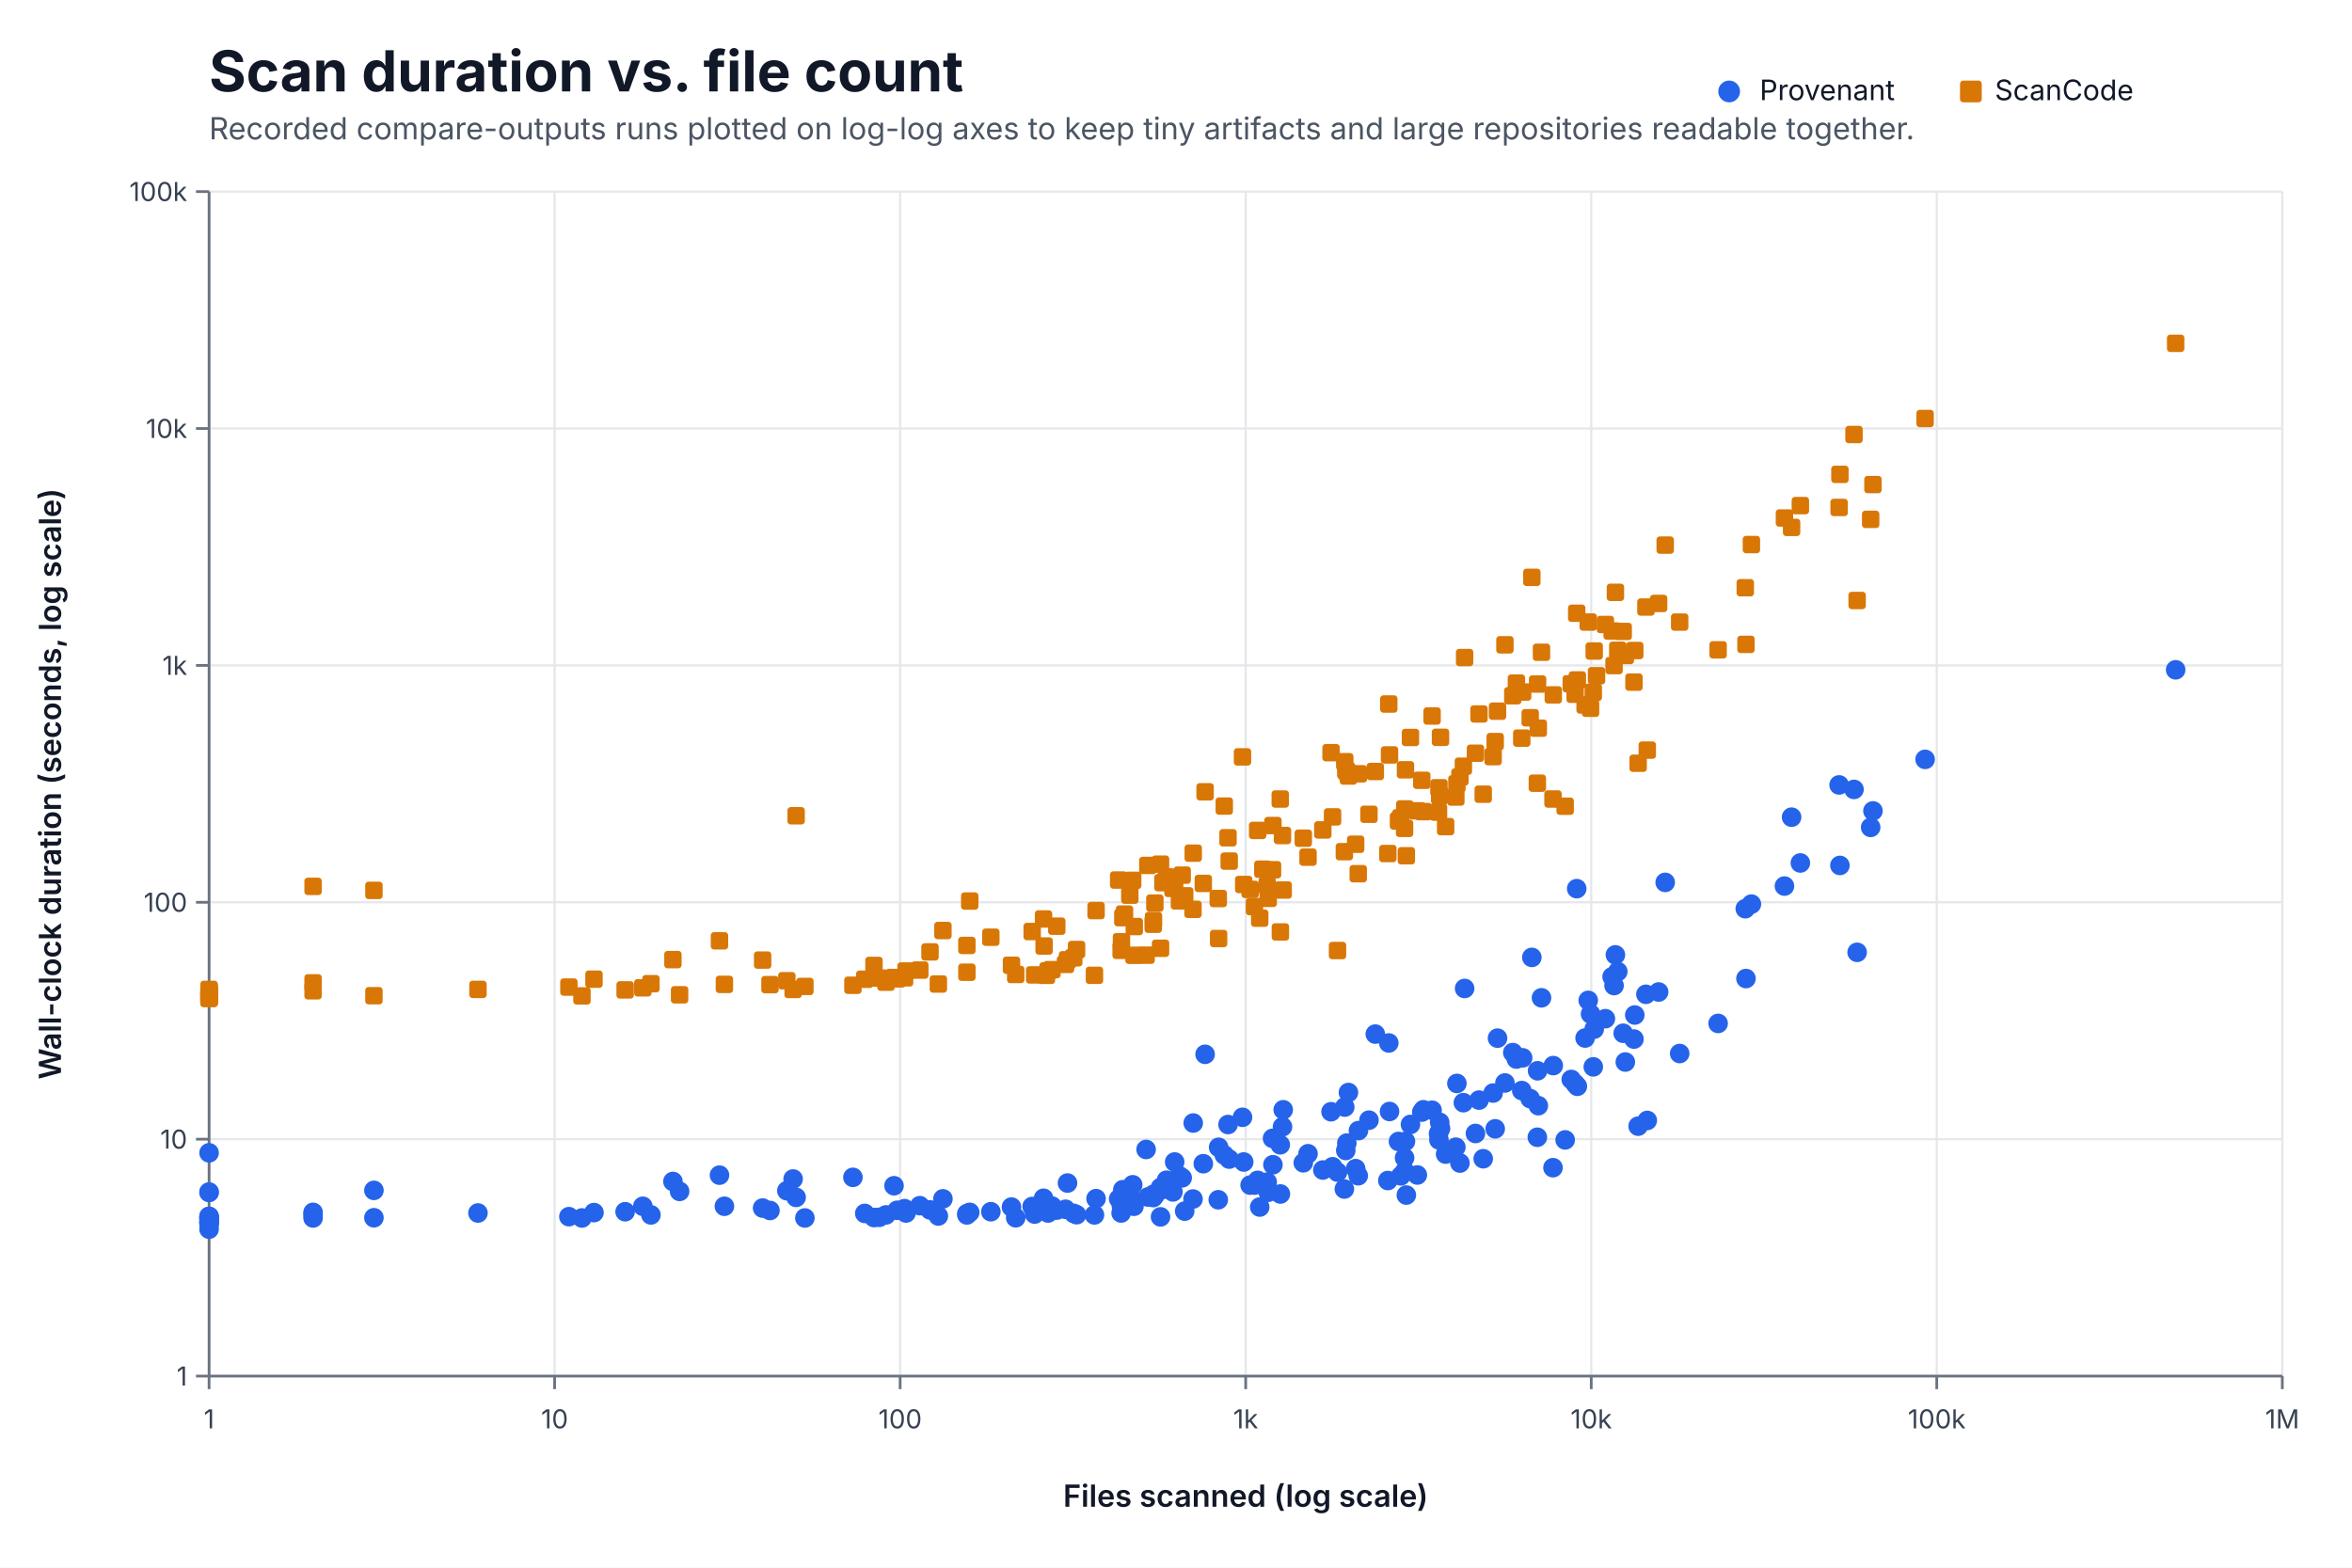
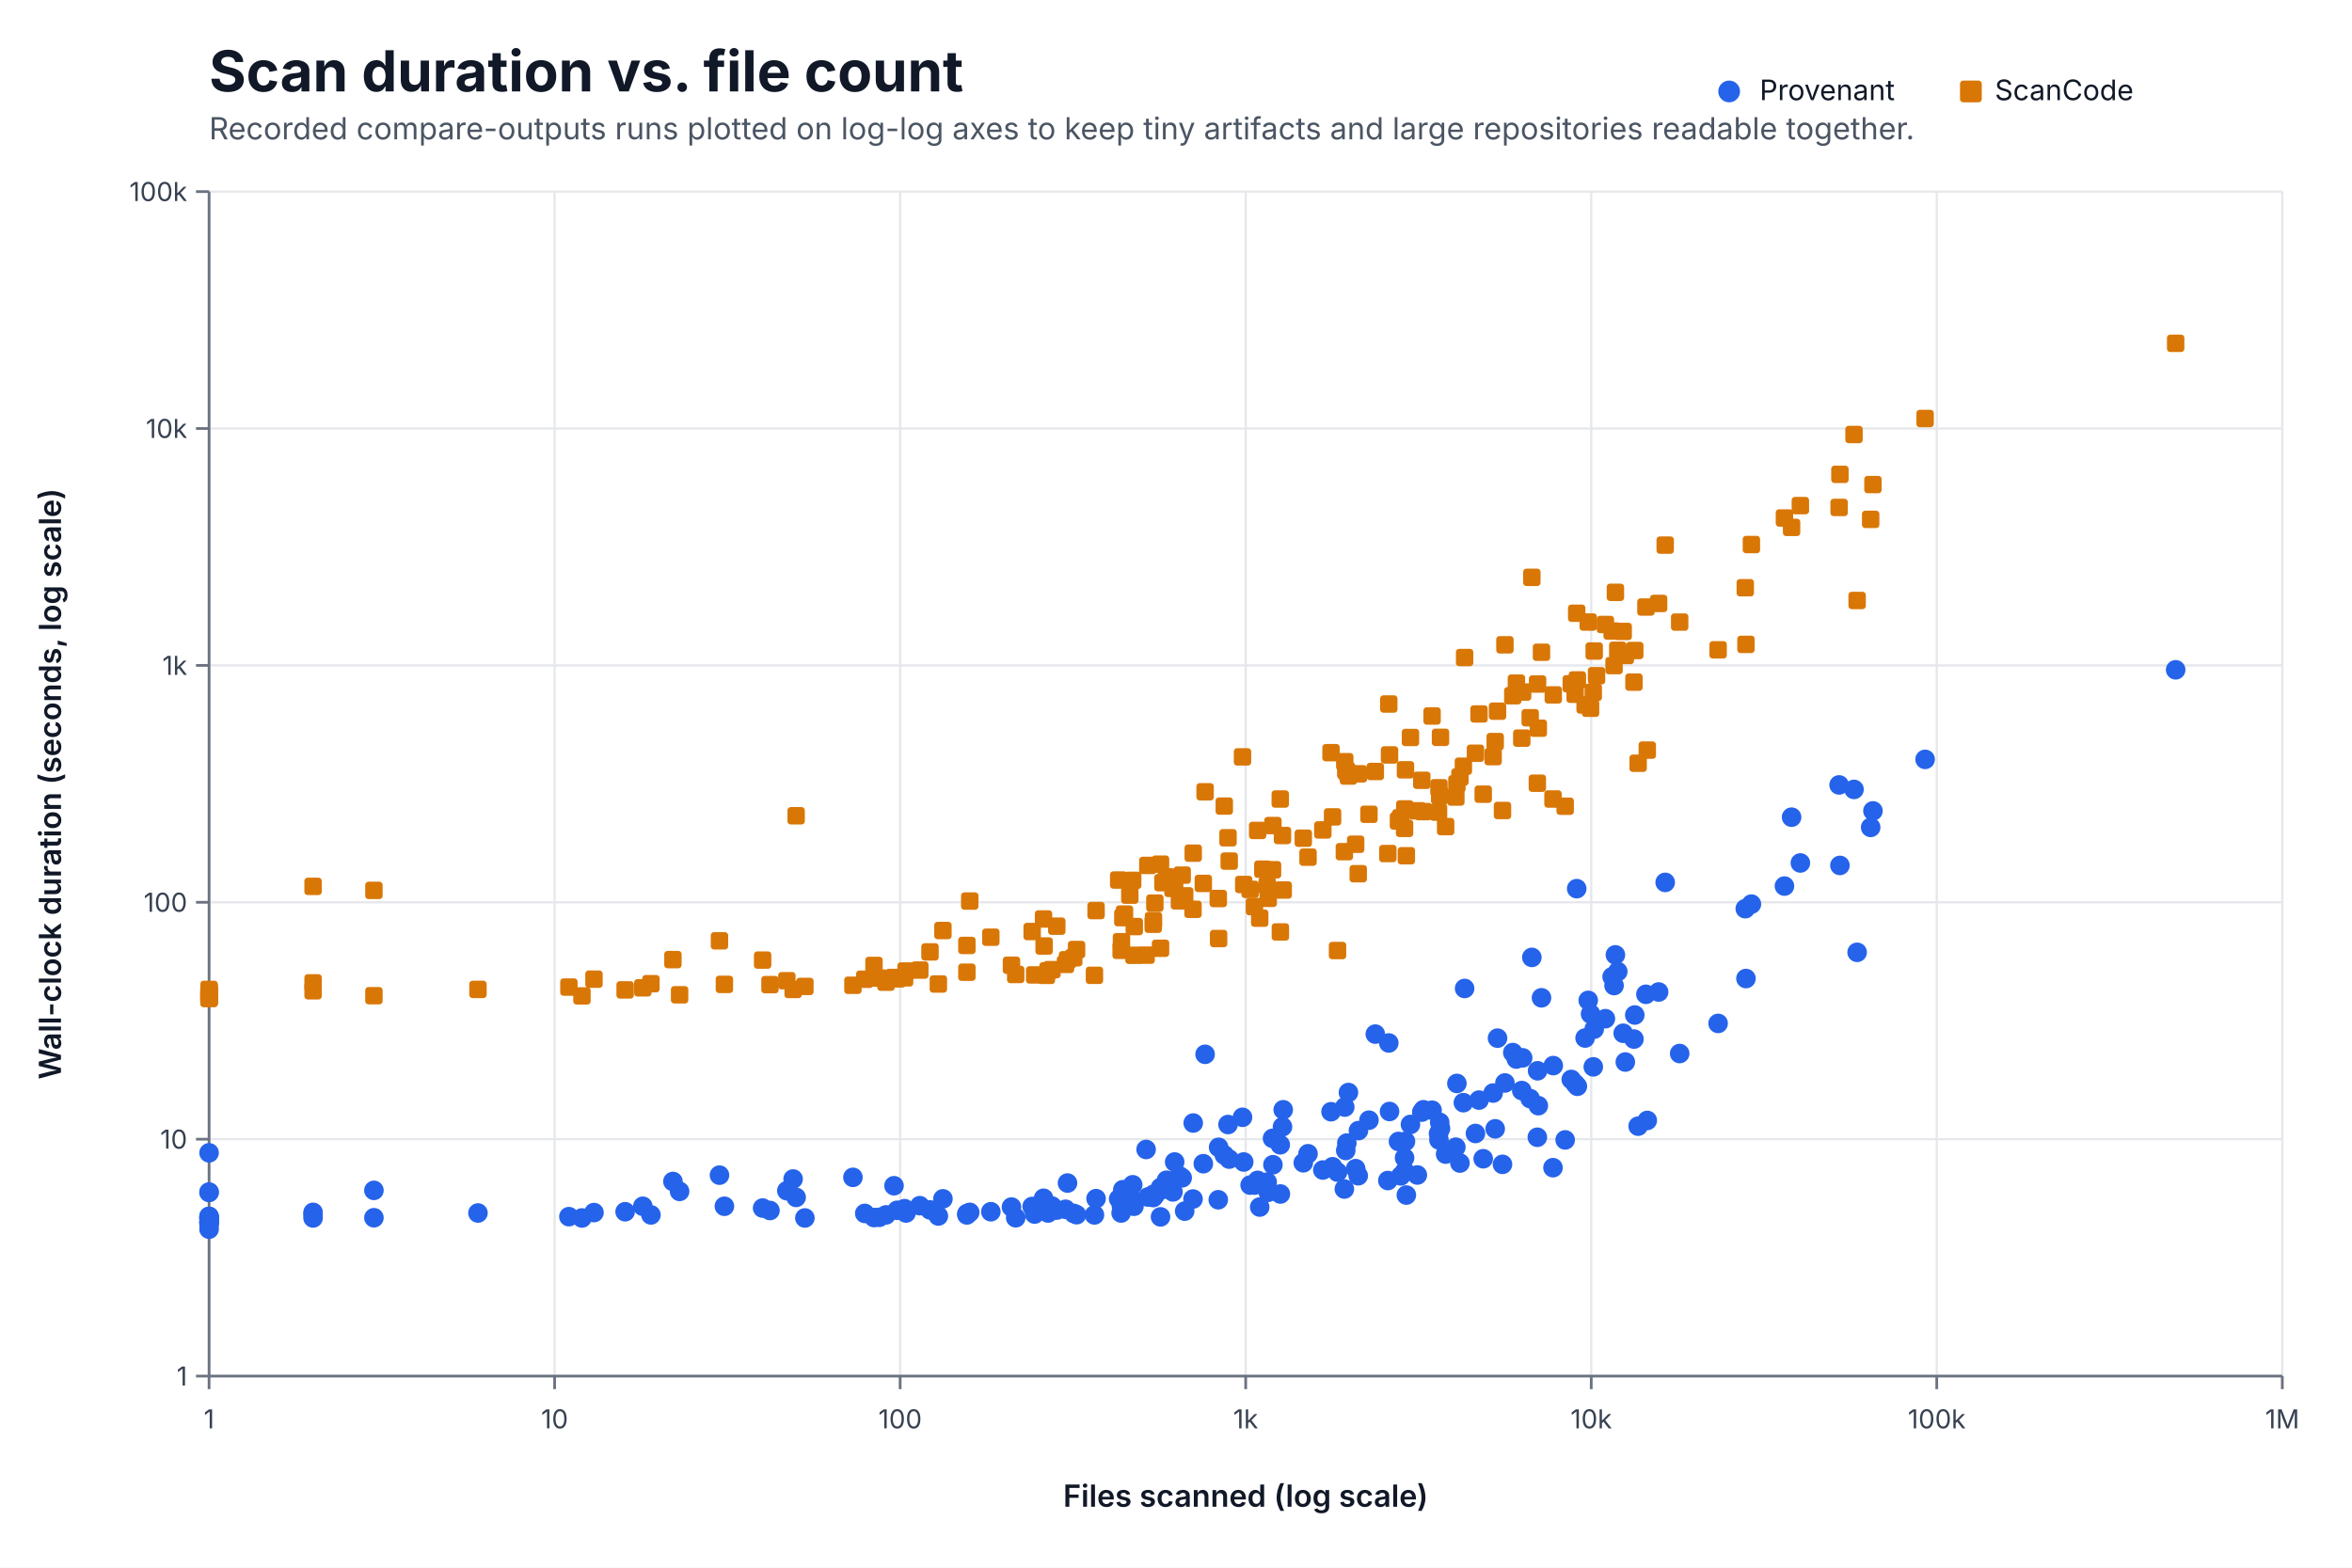
<svg xmlns="http://www.w3.org/2000/svg" width="1080" height="720" viewBox="0 0 1080 720" role="img" aria-labelledby="title desc">
  <style>
    text { font-family: -apple-system, BlinkMacSystemFont, "Segoe UI", sans-serif; fill: #111827; }
    .title { font-size: 26px; font-weight: 700; }
    .subtitle { font-size: 14px; fill: #4b5563; }
    .axis-label { font-size: 14px; font-weight: 600; }
    .tick { font-size: 12px; fill: #374151; }
    .grid { stroke: #e5e7eb; stroke-width: 1; }
    .axis { stroke: #6b7280; stroke-width: 1.25; }
    .legend-label { font-size: 13px; }
  </style>
  <rect x="0" y="0" width="1080" height="720" fill="white" />
  <text class="title" x="96" y="42">Scan duration vs. file count</text>
  <text class="subtitle" x="96" y="64">Recorded compare-outputs runs plotted on log-log axes to keep tiny artifacts and large repositories readable together.</text>
  <line class="grid" x1="96.00" y1="632.00" x2="1048.00" y2="632.00" />
  <line class="grid" x1="96.00" y1="523.20" x2="1048.00" y2="523.20" />
  <line class="grid" x1="96.00" y1="414.40" x2="1048.00" y2="414.40" />
  <line class="grid" x1="96.00" y1="305.60" x2="1048.00" y2="305.60" />
  <line class="grid" x1="96.00" y1="196.80" x2="1048.00" y2="196.80" />
  <line class="grid" x1="96.00" y1="88.00" x2="1048.00" y2="88.00" />
  <line class="grid" x1="96.00" y1="88.00" x2="96.00" y2="632.00" />
  <line class="grid" x1="254.67" y1="88.00" x2="254.67" y2="632.00" />
  <line class="grid" x1="413.33" y1="88.00" x2="413.33" y2="632.00" />
  <line class="grid" x1="572.00" y1="88.00" x2="572.00" y2="632.00" />
  <line class="grid" x1="730.67" y1="88.00" x2="730.67" y2="632.00" />
  <line class="grid" x1="889.33" y1="88.00" x2="889.33" y2="632.00" />
  <line class="grid" x1="1048.00" y1="88.00" x2="1048.00" y2="632.00" />
  <line class="axis" x1="96.00" y1="632.00" x2="1048.00" y2="632.00" />
  <line class="axis" x1="96.00" y1="88.00" x2="96.00" y2="632.00" />
  <line class="axis" x1="96.00" y1="632.00" x2="96.00" y2="638.00" />
  <text class="tick" x="96.00" y="656.00" text-anchor="middle">1</text>
  <line class="axis" x1="254.67" y1="632.00" x2="254.67" y2="638.00" />
  <text class="tick" x="254.67" y="656.00" text-anchor="middle">10</text>
  <line class="axis" x1="413.33" y1="632.00" x2="413.33" y2="638.00" />
  <text class="tick" x="413.33" y="656.00" text-anchor="middle">100</text>
  <line class="axis" x1="572.00" y1="632.00" x2="572.00" y2="638.00" />
  <text class="tick" x="572.00" y="656.00" text-anchor="middle">1k</text>
  <line class="axis" x1="730.67" y1="632.00" x2="730.67" y2="638.00" />
  <text class="tick" x="730.67" y="656.00" text-anchor="middle">10k</text>
  <line class="axis" x1="889.33" y1="632.00" x2="889.33" y2="638.00" />
  <text class="tick" x="889.33" y="656.00" text-anchor="middle">100k</text>
  <line class="axis" x1="1048.00" y1="632.00" x2="1048.00" y2="638.00" />
  <text class="tick" x="1048.00" y="656.00" text-anchor="middle">1M</text>
  <line class="axis" x1="90.00" y1="632.00" x2="96.00" y2="632.00" />
  <text class="tick" x="86.00" y="632.00" text-anchor="end" dominant-baseline="middle">1</text>
  <line class="axis" x1="90.00" y1="523.20" x2="96.00" y2="523.20" />
  <text class="tick" x="86.00" y="523.20" text-anchor="end" dominant-baseline="middle">10</text>
  <line class="axis" x1="90.00" y1="414.40" x2="96.00" y2="414.40" />
  <text class="tick" x="86.00" y="414.40" text-anchor="end" dominant-baseline="middle">100</text>
  <line class="axis" x1="90.00" y1="305.60" x2="96.00" y2="305.60" />
  <text class="tick" x="86.00" y="305.60" text-anchor="end" dominant-baseline="middle">1k</text>
  <line class="axis" x1="90.00" y1="196.80" x2="96.00" y2="196.80" />
  <text class="tick" x="86.00" y="196.80" text-anchor="end" dominant-baseline="middle">10k</text>
  <line class="axis" x1="90.00" y1="88.00" x2="96.00" y2="88.00" />
  <text class="tick" x="86.00" y="88.00" text-anchor="end" dominant-baseline="middle">100k</text>
  <text class="axis-label" x="572.00" y="692.00" text-anchor="middle">Files scanned (log scale)</text>
  <text class="axis-label" x="28" y="360.00" transform="rotate(-90 28 360.00)" text-anchor="middle">Wall-clock duration (seconds, log scale)</text>
  <g aria-label="Legend">
    <circle cx="794" cy="42" r="5" fill="#2563eb" />
    <text class="legend-label" x="808" y="46">Provenant</text>
    <rect x="900" y="37" width="10" height="10" fill="#d97706" rx="1.5" />
    <text class="legend-label" x="916" y="46">ScanCode</text>
  </g>
  <g aria-label="ScanCode points">
    <rect x="92.00" y="452.67" width="8" height="8" fill="#d97706" rx="1.5" />
    <rect x="92.00" y="451.89" width="8" height="8" fill="#d97706" rx="1.5" />
    <rect x="92.00" y="451.00" width="8" height="8" fill="#d97706" rx="1.5" />
    <rect x="92.00" y="453.23" width="8" height="8" fill="#d97706" rx="1.5" />
    <rect x="92.00" y="452.97" width="8" height="8" fill="#d97706" rx="1.5" />
    <rect x="92.00" y="454.13" width="8" height="8" fill="#d97706" rx="1.5" />
    <rect x="92.00" y="450.39" width="8" height="8" fill="#d97706" rx="1.5" />
    <rect x="92.00" y="454.09" width="8" height="8" fill="#d97706" rx="1.5" />
    <rect x="92.00" y="453.59" width="8" height="8" fill="#d97706" rx="1.5" />
    <rect x="92.00" y="453.66" width="8" height="8" fill="#d97706" rx="1.5" />
    <rect x="92.00" y="454.09" width="8" height="8" fill="#d97706" rx="1.5" />
    <rect x="92.00" y="451.26" width="8" height="8" fill="#d97706" rx="1.5" />
    <rect x="92.00" y="453.46" width="8" height="8" fill="#d97706" rx="1.5" />
    <rect x="92.00" y="454.54" width="8" height="8" fill="#d97706" rx="1.5" />
    <rect x="92.00" y="454.54" width="8" height="8" fill="#d97706" rx="1.5" />
    <rect x="139.76" y="451.05" width="8" height="8" fill="#d97706" rx="1.5" />
    <rect x="139.76" y="447.40" width="8" height="8" fill="#d97706" rx="1.5" />
    <rect x="139.76" y="403.09" width="8" height="8" fill="#d97706" rx="1.5" />
    <rect x="167.70" y="404.94" width="8" height="8" fill="#d97706" rx="1.5" />
    <rect x="167.70" y="453.30" width="8" height="8" fill="#d97706" rx="1.5" />
    <rect x="215.47" y="450.40" width="8" height="8" fill="#d97706" rx="1.5" />
    <rect x="257.23" y="449.34" width="8" height="8" fill="#d97706" rx="1.5" />
    <rect x="263.23" y="453.39" width="8" height="8" fill="#d97706" rx="1.5" />
    <rect x="268.75" y="445.71" width="8" height="8" fill="#d97706" rx="1.5" />
    <rect x="283.05" y="450.63" width="8" height="8" fill="#d97706" rx="1.5" />
    <rect x="291.17" y="449.68" width="8" height="8" fill="#d97706" rx="1.5" />
    <rect x="294.90" y="447.79" width="8" height="8" fill="#d97706" rx="1.5" />
    <rect x="305.00" y="436.72" width="8" height="8" fill="#d97706" rx="1.5" />
    <rect x="308.06" y="452.89" width="8" height="8" fill="#d97706" rx="1.5" />
    <rect x="326.37" y="428.10" width="8" height="8" fill="#d97706" rx="1.5" />
    <rect x="328.63" y="448.10" width="8" height="8" fill="#d97706" rx="1.5" />
    <rect x="346.19" y="436.94" width="8" height="8" fill="#d97706" rx="1.5" />
    <rect x="349.56" y="448.21" width="8" height="8" fill="#d97706" rx="1.5" />
    <rect x="357.31" y="446.42" width="8" height="8" fill="#d97706" rx="1.5" />
    <rect x="360.18" y="450.45" width="8" height="8" fill="#d97706" rx="1.5" />
    <rect x="361.57" y="370.67" width="8" height="8" fill="#d97706" rx="1.5" />
    <rect x="365.59" y="449.04" width="8" height="8" fill="#d97706" rx="1.5" />
    <rect x="387.65" y="448.50" width="8" height="8" fill="#d97706" rx="1.5" />
    <rect x="393.09" y="445.73" width="8" height="8" fill="#d97706" rx="1.5" />
    <rect x="397.32" y="439.40" width="8" height="8" fill="#d97706" rx="1.5" />
    <rect x="399.74" y="445.22" width="8" height="8" fill="#d97706" rx="1.5" />
    <rect x="402.83" y="447.10" width="8" height="8" fill="#d97706" rx="1.5" />
    <rect x="406.52" y="444.93" width="8" height="8" fill="#d97706" rx="1.5" />
    <rect x="407.94" y="445.56" width="8" height="8" fill="#d97706" rx="1.5" />
    <rect x="411.37" y="445.09" width="8" height="8" fill="#d97706" rx="1.5" />
    <rect x="412.04" y="441.96" width="8" height="8" fill="#d97706" rx="1.5" />
    <rect x="418.36" y="441.53" width="8" height="8" fill="#d97706" rx="1.5" />
    <rect x="423.04" y="433.19" width="8" height="8" fill="#d97706" rx="1.5" />
    <rect x="426.88" y="447.92" width="8" height="8" fill="#d97706" rx="1.5" />
    <rect x="428.98" y="423.36" width="8" height="8" fill="#d97706" rx="1.5" />
    <rect x="439.98" y="442.51" width="8" height="8" fill="#d97706" rx="1.5" />
    <rect x="439.98" y="430.21" width="8" height="8" fill="#d97706" rx="1.5" />
    <rect x="441.29" y="409.83" width="8" height="8" fill="#d97706" rx="1.5" />
    <rect x="450.98" y="426.44" width="8" height="8" fill="#d97706" rx="1.5" />
    <rect x="460.46" y="439.32" width="8" height="8" fill="#d97706" rx="1.5" />
    <rect x="462.40" y="443.56" width="8" height="8" fill="#d97706" rx="1.5" />
    <rect x="469.95" y="423.83" width="8" height="8" fill="#d97706" rx="1.5" />
    <rect x="471.08" y="443.75" width="8" height="8" fill="#d97706" rx="1.5" />
    <rect x="475.18" y="418.07" width="8" height="8" fill="#d97706" rx="1.5" />
    <rect x="475.44" y="430.47" width="8" height="8" fill="#d97706" rx="1.5" />
    <rect x="476.49" y="443.95" width="8" height="8" fill="#d97706" rx="1.5" />
    <rect x="477.26" y="441.87" width="8" height="8" fill="#d97706" rx="1.5" />
    <rect x="479.04" y="441.32" width="8" height="8" fill="#d97706" rx="1.5" />
    <rect x="481.26" y="421.37" width="8" height="8" fill="#d97706" rx="1.5" />
    <rect x="485.27" y="438.93" width="8" height="8" fill="#d97706" rx="1.5" />
    <rect x="486.18" y="436.80" width="8" height="8" fill="#d97706" rx="1.5" />
    <rect x="489.05" y="435.88" width="8" height="8" fill="#d97706" rx="1.5" />
    <rect x="490.34" y="432.10" width="8" height="8" fill="#d97706" rx="1.5" />
    <rect x="498.55" y="443.94" width="8" height="8" fill="#d97706" rx="1.5" />
    <rect x="499.30" y="414.21" width="8" height="8" fill="#d97706" rx="1.5" />
    <rect x="509.68" y="400.18" width="8" height="8" fill="#d97706" rx="1.5" />
    <rect x="510.80" y="432.47" width="8" height="8" fill="#d97706" rx="1.5" />
    <rect x="510.96" y="428.51" width="8" height="8" fill="#d97706" rx="1.5" />
    <rect x="511.58" y="417.47" width="8" height="8" fill="#d97706" rx="1.5" />
    <rect x="512.36" y="415.82" width="8" height="8" fill="#d97706" rx="1.5" />
    <rect x="514.79" y="407.11" width="8" height="8" fill="#d97706" rx="1.5" />
    <rect x="516.12" y="400.33" width="8" height="8" fill="#d97706" rx="1.5" />
    <rect x="516.70" y="434.73" width="8" height="8" fill="#d97706" rx="1.5" />
    <rect x="516.85" y="421.56" width="8" height="8" fill="#d97706" rx="1.5" />
    <rect x="522.27" y="434.69" width="8" height="8" fill="#d97706" rx="1.5" />
    <rect x="523.07" y="393.48" width="8" height="8" fill="#d97706" rx="1.5" />
    <rect x="525.54" y="420.49" width="8" height="8" fill="#d97706" rx="1.5" />
    <rect x="525.67" y="418.82" width="8" height="8" fill="#d97706" rx="1.5" />
    <rect x="526.30" y="410.78" width="8" height="8" fill="#d97706" rx="1.5" />
    <rect x="528.90" y="392.88" width="8" height="8" fill="#d97706" rx="1.5" />
    <rect x="528.90" y="431.51" width="8" height="8" fill="#d97706" rx="1.5" />
    <rect x="529.99" y="401.38" width="8" height="8" fill="#d97706" rx="1.5" />
    <rect x="531.64" y="398.72" width="8" height="8" fill="#d97706" rx="1.5" />
    <rect x="534.61" y="404.01" width="8" height="8" fill="#d97706" rx="1.5" />
    <rect x="535.39" y="401.24" width="8" height="8" fill="#d97706" rx="1.5" />
    <rect x="537.57" y="409.75" width="8" height="8" fill="#d97706" rx="1.5" />
    <rect x="538.84" y="397.93" width="8" height="8" fill="#d97706" rx="1.5" />
    <rect x="539.99" y="407.44" width="8" height="8" fill="#d97706" rx="1.5" />
    <rect x="543.81" y="413.62" width="8" height="8" fill="#d97706" rx="1.5" />
    <rect x="543.91" y="387.84" width="8" height="8" fill="#d97706" rx="1.5" />
    <rect x="548.54" y="401.74" width="8" height="8" fill="#d97706" rx="1.5" />
    <rect x="549.36" y="359.65" width="8" height="8" fill="#d97706" rx="1.5" />
    <rect x="555.41" y="408.67" width="8" height="8" fill="#d97706" rx="1.5" />
    <rect x="555.57" y="427.04" width="8" height="8" fill="#d97706" rx="1.5" />
    <rect x="558.17" y="366.21" width="8" height="8" fill="#d97706" rx="1.5" />
    <rect x="559.89" y="380.76" width="8" height="8" fill="#d97706" rx="1.5" />
    <rect x="560.43" y="391.49" width="8" height="8" fill="#d97706" rx="1.5" />
    <rect x="566.54" y="343.62" width="8" height="8" fill="#d97706" rx="1.5" />
    <rect x="567.10" y="402.22" width="8" height="8" fill="#d97706" rx="1.5" />
    <rect x="570.04" y="404.47" width="8" height="8" fill="#d97706" rx="1.5" />
    <rect x="572.02" y="412.37" width="8" height="8" fill="#d97706" rx="1.5" />
    <rect x="573.49" y="377.40" width="8" height="8" fill="#d97706" rx="1.5" />
    <rect x="574.44" y="417.69" width="8" height="8" fill="#d97706" rx="1.5" />
    <rect x="575.87" y="395.19" width="8" height="8" fill="#d97706" rx="1.5" />
    <rect x="577.87" y="402.80" width="8" height="8" fill="#d97706" rx="1.5" />
    <rect x="578.35" y="408.58" width="8" height="8" fill="#d97706" rx="1.5" />
    <rect x="580.33" y="395.45" width="8" height="8" fill="#d97706" rx="1.5" />
    <rect x="580.51" y="375.16" width="8" height="8" fill="#d97706" rx="1.5" />
    <rect x="583.87" y="362.98" width="8" height="8" fill="#d97706" rx="1.5" />
    <rect x="583.93" y="424.01" width="8" height="8" fill="#d97706" rx="1.5" />
    <rect x="584.90" y="379.72" width="8" height="8" fill="#d97706" rx="1.5" />
    <rect x="585.23" y="404.76" width="8" height="8" fill="#d97706" rx="1.5" />
    <rect x="594.45" y="380.96" width="8" height="8" fill="#d97706" rx="1.5" />
    <rect x="596.63" y="389.66" width="8" height="8" fill="#d97706" rx="1.5" />
    <rect x="603.42" y="377.17" width="8" height="8" fill="#d97706" rx="1.5" />
    <rect x="607.19" y="341.69" width="8" height="8" fill="#d97706" rx="1.5" />
    <rect x="607.89" y="371.18" width="8" height="8" fill="#d97706" rx="1.5" />
    <rect x="610.17" y="432.56" width="8" height="8" fill="#d97706" rx="1.5" />
    <rect x="613.31" y="387.15" width="8" height="8" fill="#d97706" rx="1.5" />
    <rect x="613.49" y="345.84" width="8" height="8" fill="#d97706" rx="1.5" />
    <rect x="613.95" y="349.71" width="8" height="8" fill="#d97706" rx="1.5" />
    <rect x="614.44" y="350.37" width="8" height="8" fill="#d97706" rx="1.5" />
    <rect x="615.18" y="352.40" width="8" height="8" fill="#d97706" rx="1.5" />
    <rect x="618.50" y="383.74" width="8" height="8" fill="#d97706" rx="1.5" />
    <rect x="619.68" y="397.27" width="8" height="8" fill="#d97706" rx="1.5" />
    <rect x="619.78" y="351.40" width="8" height="8" fill="#d97706" rx="1.5" />
    <rect x="624.61" y="369.98" width="8" height="8" fill="#d97706" rx="1.5" />
    <rect x="627.52" y="350.33" width="8" height="8" fill="#d97706" rx="1.5" />
    <rect x="633.28" y="388.01" width="8" height="8" fill="#d97706" rx="1.5" />
    <rect x="633.71" y="319.34" width="8" height="8" fill="#d97706" rx="1.5" />
    <rect x="634.05" y="342.72" width="8" height="8" fill="#d97706" rx="1.5" />
    <rect x="638.16" y="373.05" width="8" height="8" fill="#d97706" rx="1.5" />
    <rect x="639.24" y="371.62" width="8" height="8" fill="#d97706" rx="1.5" />
    <rect x="640.96" y="376.44" width="8" height="8" fill="#d97706" rx="1.5" />
    <rect x="641.06" y="367.52" width="8" height="8" fill="#d97706" rx="1.5" />
    <rect x="641.37" y="349.55" width="8" height="8" fill="#d97706" rx="1.5" />
    <rect x="641.77" y="389.02" width="8" height="8" fill="#d97706" rx="1.5" />
    <rect x="643.66" y="334.70" width="8" height="8" fill="#d97706" rx="1.5" />
    <rect x="646.82" y="368.39" width="8" height="8" fill="#d97706" rx="1.5" />
    <rect x="648.86" y="354.37" width="8" height="8" fill="#d97706" rx="1.5" />
    <rect x="649.60" y="368.75" width="8" height="8" fill="#d97706" rx="1.5" />
    <rect x="653.59" y="324.84" width="8" height="8" fill="#d97706" rx="1.5" />
    <rect x="656.55" y="369.00" width="8" height="8" fill="#d97706" rx="1.5" />
    <rect x="656.74" y="357.80" width="8" height="8" fill="#d97706" rx="1.5" />
    <rect x="657.08" y="361.45" width="8" height="8" fill="#d97706" rx="1.5" />
    <rect x="657.46" y="334.63" width="8" height="8" fill="#d97706" rx="1.5" />
    <rect x="659.81" y="375.65" width="8" height="8" fill="#d97706" rx="1.5" />
    <rect x="664.50" y="362.06" width="8" height="8" fill="#d97706" rx="1.5" />
    <rect x="664.98" y="356.00" width="8" height="8" fill="#d97706" rx="1.5" />
    <rect x="666.38" y="352.86" width="8" height="8" fill="#d97706" rx="1.5" />
    <rect x="667.96" y="347.89" width="8" height="8" fill="#d97706" rx="1.5" />
    <rect x="668.53" y="297.99" width="8" height="8" fill="#d97706" rx="1.5" />
    <rect x="673.50" y="341.93" width="8" height="8" fill="#d97706" rx="1.5" />
    <rect x="675.14" y="323.90" width="8" height="8" fill="#d97706" rx="1.5" />
    <rect x="677.07" y="360.75" width="8" height="8" fill="#d97706" rx="1.5" />
    <rect x="681.62" y="343.50" width="8" height="8" fill="#d97706" rx="1.5" />
    <rect x="682.57" y="336.59" width="8" height="8" fill="#d97706" rx="1.5" />
    <rect x="683.64" y="322.63" width="8" height="8" fill="#d97706" rx="1.5" />
+     <rect x="685.92" y="368.23" width="8" height="8" fill="#d97706" rx="1.5" />
    <rect x="687.04" y="292.14" width="8" height="8" fill="#d97706" rx="1.5" />
    <rect x="690.65" y="315.53" width="8" height="8" fill="#d97706" rx="1.5" />
    <rect x="692.31" y="309.74" width="8" height="8" fill="#d97706" rx="1.5" />
    <rect x="694.77" y="335.00" width="8" height="8" fill="#d97706" rx="1.5" />
    <rect x="695.18" y="313.83" width="8" height="8" fill="#d97706" rx="1.5" />
    <rect x="698.64" y="325.64" width="8" height="8" fill="#d97706" rx="1.5" />
    <rect x="699.40" y="261.17" width="8" height="8" fill="#d97706" rx="1.5" />
    <rect x="701.92" y="355.71" width="8" height="8" fill="#d97706" rx="1.5" />
    <rect x="702.03" y="310.15" width="8" height="8" fill="#d97706" rx="1.5" />
    <rect x="702.37" y="330.44" width="8" height="8" fill="#d97706" rx="1.5" />
    <rect x="703.83" y="295.56" width="8" height="8" fill="#d97706" rx="1.5" />
    <rect x="709.11" y="362.96" width="8" height="8" fill="#d97706" rx="1.5" />
    <rect x="709.24" y="315.15" width="8" height="8" fill="#d97706" rx="1.5" />
    <rect x="714.70" y="366.27" width="8" height="8" fill="#d97706" rx="1.5" />
    <rect x="717.50" y="310.06" width="8" height="8" fill="#d97706" rx="1.5" />
    <rect x="719.28" y="314.86" width="8" height="8" fill="#d97706" rx="1.5" />
    <rect x="720.00" y="277.65" width="8" height="8" fill="#d97706" rx="1.5" />
    <rect x="720.30" y="308.28" width="8" height="8" fill="#d97706" rx="1.5" />
    <rect x="723.85" y="319.78" width="8" height="8" fill="#d97706" rx="1.5" />
    <rect x="725.29" y="281.69" width="8" height="8" fill="#d97706" rx="1.5" />
    <rect x="726.36" y="321.28" width="8" height="8" fill="#d97706" rx="1.5" />
    <rect x="727.61" y="313.95" width="8" height="8" fill="#d97706" rx="1.5" />
    <rect x="728.03" y="295.01" width="8" height="8" fill="#d97706" rx="1.5" />
    <rect x="729.11" y="306.35" width="8" height="8" fill="#d97706" rx="1.5" />
    <rect x="733.17" y="282.81" width="8" height="8" fill="#d97706" rx="1.5" />
    <rect x="736.27" y="285.81" width="8" height="8" fill="#d97706" rx="1.5" />
    <rect x="737.15" y="301.70" width="8" height="8" fill="#d97706" rx="1.5" />
    <rect x="737.77" y="268.04" width="8" height="8" fill="#d97706" rx="1.5" />
    <rect x="738.86" y="294.65" width="8" height="8" fill="#d97706" rx="1.5" />
    <rect x="741.35" y="286.00" width="8" height="8" fill="#d97706" rx="1.5" />
    <rect x="742.32" y="297.06" width="8" height="8" fill="#d97706" rx="1.5" />
    <rect x="746.29" y="309.28" width="8" height="8" fill="#d97706" rx="1.5" />
    <rect x="746.66" y="294.78" width="8" height="8" fill="#d97706" rx="1.5" />
    <rect x="748.21" y="346.54" width="8" height="8" fill="#d97706" rx="1.5" />
    <rect x="751.78" y="274.80" width="8" height="8" fill="#d97706" rx="1.5" />
    <rect x="752.40" y="340.51" width="8" height="8" fill="#d97706" rx="1.5" />
    <rect x="757.62" y="273.15" width="8" height="8" fill="#d97706" rx="1.5" />
    <rect x="760.63" y="246.36" width="8" height="8" fill="#d97706" rx="1.5" />
    <rect x="767.28" y="281.71" width="8" height="8" fill="#d97706" rx="1.5" />
    <rect x="784.93" y="294.46" width="8" height="8" fill="#d97706" rx="1.5" />
    <rect x="797.40" y="265.93" width="8" height="8" fill="#d97706" rx="1.5" />
    <rect x="797.72" y="291.94" width="8" height="8" fill="#d97706" rx="1.5" />
    <rect x="800.22" y="246.09" width="8" height="8" fill="#d97706" rx="1.5" />
    <rect x="815.39" y="233.90" width="8" height="8" fill="#d97706" rx="1.5" />
    <rect x="818.67" y="238.22" width="8" height="8" fill="#d97706" rx="1.5" />
    <rect x="822.70" y="228.21" width="8" height="8" fill="#d97706" rx="1.5" />
    <rect x="840.49" y="229.06" width="8" height="8" fill="#d97706" rx="1.5" />
    <rect x="840.86" y="213.86" width="8" height="8" fill="#d97706" rx="1.5" />
    <rect x="847.33" y="195.56" width="8" height="8" fill="#d97706" rx="1.5" />
    <rect x="848.76" y="271.78" width="8" height="8" fill="#d97706" rx="1.5" />
    <rect x="854.98" y="234.53" width="8" height="8" fill="#d97706" rx="1.5" />
    <rect x="856.03" y="218.55" width="8" height="8" fill="#d97706" rx="1.5" />
    <rect x="879.98" y="188.22" width="8" height="8" fill="#d97706" rx="1.5" />
    <rect x="995.03" y="153.67" width="8" height="8" fill="#d97706" rx="1.5" />
  </g>
  <g aria-label="Provenant points">
    <circle cx="96.00" cy="558.68" r="4.5" fill="#2563eb" />
    <circle cx="96.00" cy="559.18" r="4.5" fill="#2563eb" />
    <circle cx="96.00" cy="559.89" r="4.5" fill="#2563eb" />
    <circle cx="96.00" cy="561.35" r="4.5" fill="#2563eb" />
    <circle cx="96.00" cy="561.25" r="4.5" fill="#2563eb" />
    <circle cx="96.00" cy="561.46" r="4.5" fill="#2563eb" />
    <circle cx="96.00" cy="529.46" r="4.5" fill="#2563eb" />
    <circle cx="96.00" cy="547.49" r="4.5" fill="#2563eb" />
    <circle cx="96.00" cy="560.10" r="4.5" fill="#2563eb" />
    <circle cx="96.00" cy="547.65" r="4.5" fill="#2563eb" />
    <circle cx="96.00" cy="561.56" r="4.5" fill="#2563eb" />
    <circle cx="96.00" cy="558.68" r="4.5" fill="#2563eb" />
    <circle cx="96.00" cy="559.28" r="4.5" fill="#2563eb" />
    <circle cx="96.00" cy="564.53" r="4.5" fill="#2563eb" />
    <circle cx="96.00" cy="562.64" r="4.5" fill="#2563eb" />
    <circle cx="143.76" cy="559.38" r="4.5" fill="#2563eb" />
    <circle cx="143.76" cy="556.81" r="4.5" fill="#2563eb" />
    <circle cx="143.76" cy="557.78" r="4.5" fill="#2563eb" />
    <circle cx="171.70" cy="559.28" r="4.5" fill="#2563eb" />
    <circle cx="171.70" cy="546.71" r="4.5" fill="#2563eb" />
    <circle cx="219.47" cy="557.10" r="4.5" fill="#2563eb" />
    <circle cx="261.23" cy="558.78" r="4.5" fill="#2563eb" />
    <circle cx="267.23" cy="559.38" r="4.5" fill="#2563eb" />
    <circle cx="272.75" cy="556.91" r="4.5" fill="#2563eb" />
    <circle cx="287.05" cy="556.52" r="4.5" fill="#2563eb" />
    <circle cx="295.17" cy="554.01" r="4.5" fill="#2563eb" />
    <circle cx="298.90" cy="557.98" r="4.5" fill="#2563eb" />
    <circle cx="309.00" cy="542.62" r="4.5" fill="#2563eb" />
    <circle cx="312.06" cy="547.18" r="4.5" fill="#2563eb" />
    <circle cx="330.37" cy="539.72" r="4.5" fill="#2563eb" />
    <circle cx="332.63" cy="554.01" r="4.5" fill="#2563eb" />
    <circle cx="350.19" cy="554.83" r="4.5" fill="#2563eb" />
    <circle cx="353.56" cy="555.95" r="4.5" fill="#2563eb" />
    <circle cx="361.31" cy="546.87" r="4.5" fill="#2563eb" />
    <circle cx="364.18" cy="541.49" r="4.5" fill="#2563eb" />
    <circle cx="365.57" cy="549.93" r="4.5" fill="#2563eb" />
    <circle cx="369.59" cy="559.38" r="4.5" fill="#2563eb" />
    <circle cx="391.65" cy="540.73" r="4.5" fill="#2563eb" />
    <circle cx="397.09" cy="557.29" r="4.5" fill="#2563eb" />
    <circle cx="401.32" cy="559.18" r="4.5" fill="#2563eb" />
    <circle cx="403.74" cy="559.08" r="4.5" fill="#2563eb" />
    <circle cx="406.83" cy="557.98" r="4.5" fill="#2563eb" />
    <circle cx="410.52" cy="544.58" r="4.5" fill="#2563eb" />
    <circle cx="411.94" cy="555.86" r="4.5" fill="#2563eb" />
    <circle cx="415.37" cy="555.11" r="4.5" fill="#2563eb" />
    <circle cx="416.04" cy="557.10" r="4.5" fill="#2563eb" />
    <circle cx="422.36" cy="553.74" r="4.5" fill="#2563eb" />
    <circle cx="427.04" cy="555.67" r="4.5" fill="#2563eb" />
    <circle cx="430.88" cy="558.48" r="4.5" fill="#2563eb" />
    <circle cx="432.98" cy="550.60" r="4.5" fill="#2563eb" />
    <circle cx="443.98" cy="557.98" r="4.5" fill="#2563eb" />
    <circle cx="443.98" cy="557.39" r="4.5" fill="#2563eb" />
    <circle cx="445.29" cy="556.81" r="4.5" fill="#2563eb" />
    <circle cx="454.98" cy="556.52" r="4.5" fill="#2563eb" />
    <circle cx="464.46" cy="554.37" r="4.5" fill="#2563eb" />
    <circle cx="466.40" cy="559.28" r="4.5" fill="#2563eb" />
    <circle cx="473.95" cy="554.10" r="4.5" fill="#2563eb" />
    <circle cx="475.08" cy="557.59" r="4.5" fill="#2563eb" />
    <circle cx="479.18" cy="550.34" r="4.5" fill="#2563eb" />
    <circle cx="479.44" cy="553.74" r="4.5" fill="#2563eb" />
    <circle cx="480.49" cy="556.24" r="4.5" fill="#2563eb" />
    <circle cx="481.26" cy="557.10" r="4.5" fill="#2563eb" />
    <circle cx="483.04" cy="553.92" r="4.5" fill="#2563eb" />
    <circle cx="485.26" cy="555.76" r="4.5" fill="#2563eb" />
    <circle cx="489.27" cy="555.39" r="4.5" fill="#2563eb" />
    <circle cx="490.18" cy="543.34" r="4.5" fill="#2563eb" />
    <circle cx="493.05" cy="557.29" r="4.5" fill="#2563eb" />
    <circle cx="494.34" cy="557.88" r="4.5" fill="#2563eb" />
    <circle cx="502.55" cy="557.98" r="4.5" fill="#2563eb" />
    <circle cx="503.30" cy="550.51" r="4.5" fill="#2563eb" />
    <circle cx="513.68" cy="550.60" r="4.5" fill="#2563eb" />
    <circle cx="514.80" cy="557.10" r="4.5" fill="#2563eb" />
    <circle cx="514.96" cy="554.01" r="4.5" fill="#2563eb" />
    <circle cx="515.58" cy="546.40" r="4.5" fill="#2563eb" />
    <circle cx="516.36" cy="553.92" r="4.5" fill="#2563eb" />
    <circle cx="518.79" cy="551.28" r="4.5" fill="#2563eb" />
    <circle cx="520.12" cy="544.14" r="4.5" fill="#2563eb" />
    <circle cx="520.70" cy="554.01" r="4.5" fill="#2563eb" />
    <circle cx="520.85" cy="551.53" r="4.5" fill="#2563eb" />
    <circle cx="526.27" cy="527.92" r="4.5" fill="#2563eb" />
    <circle cx="527.07" cy="549.76" r="4.5" fill="#2563eb" />
    <circle cx="529.54" cy="550.01" r="4.5" fill="#2563eb" />
    <circle cx="529.67" cy="548.53" r="4.5" fill="#2563eb" />
    <circle cx="530.30" cy="549.02" r="4.5" fill="#2563eb" />
    <circle cx="532.90" cy="545.41" r="4.5" fill="#2563eb" />
    <circle cx="532.90" cy="558.88" r="4.5" fill="#2563eb" />
    <circle cx="533.99" cy="546.25" r="4.5" fill="#2563eb" />
    <circle cx="535.64" cy="542.05" r="4.5" fill="#2563eb" />
    <circle cx="538.61" cy="547.42" r="4.5" fill="#2563eb" />
    <circle cx="539.39" cy="533.68" r="4.5" fill="#2563eb" />
    <circle cx="541.57" cy="540.05" r="4.5" fill="#2563eb" />
    <circle cx="542.84" cy="540.94" r="4.5" fill="#2563eb" />
    <circle cx="543.99" cy="556.24" r="4.5" fill="#2563eb" />
    <circle cx="547.81" cy="550.68" r="4.5" fill="#2563eb" />
    <circle cx="547.91" cy="515.78" r="4.5" fill="#2563eb" />
    <circle cx="552.54" cy="534.46" r="4.5" fill="#2563eb" />
    <circle cx="553.36" cy="484.22" r="4.5" fill="#2563eb" />
    <circle cx="559.41" cy="551.02" r="4.5" fill="#2563eb" />
    <circle cx="559.57" cy="526.93" r="4.5" fill="#2563eb" />
    <circle cx="562.17" cy="530.44" r="4.5" fill="#2563eb" />
    <circle cx="563.89" cy="516.47" r="4.5" fill="#2563eb" />
    <circle cx="564.43" cy="532.35" r="4.5" fill="#2563eb" />
    <circle cx="570.54" cy="513.15" r="4.5" fill="#2563eb" />
    <circle cx="571.10" cy="533.68" r="4.5" fill="#2563eb" />
    <circle cx="574.04" cy="544.29" r="4.5" fill="#2563eb" />
    <circle cx="576.02" cy="544.29" r="4.5" fill="#2563eb" />
    <circle cx="577.49" cy="542.12" r="4.5" fill="#2563eb" />
    <circle cx="578.44" cy="554.37" r="4.5" fill="#2563eb" />
    <circle cx="579.87" cy="543.92" r="4.5" fill="#2563eb" />
    <circle cx="581.87" cy="542.91" r="4.5" fill="#2563eb" />
    <circle cx="582.35" cy="547.57" r="4.5" fill="#2563eb" />
    <circle cx="584.33" cy="522.82" r="4.5" fill="#2563eb" />
    <circle cx="584.51" cy="534.94" r="4.5" fill="#2563eb" />
    <circle cx="587.87" cy="525.77" r="4.5" fill="#2563eb" />
    <circle cx="587.93" cy="548.37" r="4.5" fill="#2563eb" />
    <circle cx="588.90" cy="517.51" r="4.5" fill="#2563eb" />
    <circle cx="589.23" cy="509.69" r="4.5" fill="#2563eb" />
    <circle cx="598.45" cy="534.04" r="4.5" fill="#2563eb" />
    <circle cx="600.63" cy="529.89" r="4.5" fill="#2563eb" />
    <circle cx="607.42" cy="537.36" r="4.5" fill="#2563eb" />
    <circle cx="611.19" cy="510.59" r="4.5" fill="#2563eb" />
    <circle cx="611.89" cy="535.86" r="4.5" fill="#2563eb" />
    <circle cx="614.17" cy="538.33" r="4.5" fill="#2563eb" />
    <circle cx="617.31" cy="546.09" r="4.5" fill="#2563eb" />
    <circle cx="617.49" cy="508.46" r="4.5" fill="#2563eb" />
    <circle cx="617.95" cy="528.39" r="4.5" fill="#2563eb" />
    <circle cx="618.44" cy="524.98" r="4.5" fill="#2563eb" />
    <circle cx="619.18" cy="501.77" r="4.5" fill="#2563eb" />
    <circle cx="622.50" cy="536.73" r="4.5" fill="#2563eb" />
    <circle cx="623.68" cy="539.99" r="4.5" fill="#2563eb" />
    <circle cx="623.78" cy="519.26" r="4.5" fill="#2563eb" />
    <circle cx="628.61" cy="514.47" r="4.5" fill="#2563eb" />
    <circle cx="631.52" cy="474.94" r="4.5" fill="#2563eb" />
    <circle cx="637.28" cy="542.19" r="4.5" fill="#2563eb" />
    <circle cx="637.71" cy="479.01" r="4.5" fill="#2563eb" />
    <circle cx="638.05" cy="510.48" r="4.5" fill="#2563eb" />
    <circle cx="642.16" cy="524.25" r="4.5" fill="#2563eb" />
    <circle cx="643.24" cy="540.05" r="4.5" fill="#2563eb" />
    <circle cx="644.96" cy="531.78" r="4.5" fill="#2563eb" />
    <circle cx="645.06" cy="537.94" r="4.5" fill="#2563eb" />
    <circle cx="645.37" cy="524.20" r="4.5" fill="#2563eb" />
    <circle cx="645.77" cy="548.86" r="4.5" fill="#2563eb" />
    <circle cx="647.66" cy="516.43" r="4.5" fill="#2563eb" />
    <circle cx="650.82" cy="539.65" r="4.5" fill="#2563eb" />
    <circle cx="652.86" cy="510.77" r="4.5" fill="#2563eb" />
    <circle cx="653.60" cy="509.69" r="4.5" fill="#2563eb" />
    <circle cx="657.59" cy="509.90" r="4.5" fill="#2563eb" />
    <circle cx="660.55" cy="520.63" r="4.5" fill="#2563eb" />
    <circle cx="660.74" cy="523.53" r="4.5" fill="#2563eb" />
    <circle cx="661.08" cy="515.46" r="4.5" fill="#2563eb" />
    <circle cx="661.46" cy="518.31" r="4.5" fill="#2563eb" />
    <circle cx="663.81" cy="530.05" r="4.5" fill="#2563eb" />
    <circle cx="668.50" cy="526.88" r="4.5" fill="#2563eb" />
    <circle cx="668.98" cy="497.60" r="4.5" fill="#2563eb" />
    <circle cx="670.38" cy="534.16" r="4.5" fill="#2563eb" />
    <circle cx="671.96" cy="506.43" r="4.5" fill="#2563eb" />
    <circle cx="672.53" cy="453.98" r="4.5" fill="#2563eb" />
    <circle cx="677.50" cy="520.58" r="4.5" fill="#2563eb" />
    <circle cx="679.14" cy="505.25" r="4.5" fill="#2563eb" />
    <circle cx="681.07" cy="532.18" r="4.5" fill="#2563eb" />
    <circle cx="685.62" cy="502.01" r="4.5" fill="#2563eb" />
    <circle cx="686.57" cy="518.44" r="4.5" fill="#2563eb" />
    <circle cx="687.64" cy="476.80" r="4.5" fill="#2563eb" />
+     <circle cx="689.92" cy="534.76" r="4.5" fill="#2563eb" />
    <circle cx="691.04" cy="497.38" r="4.5" fill="#2563eb" />
    <circle cx="694.65" cy="483.43" r="4.5" fill="#2563eb" />
    <circle cx="696.31" cy="486.40" r="4.5" fill="#2563eb" />
    <circle cx="698.77" cy="500.87" r="4.5" fill="#2563eb" />
    <circle cx="699.18" cy="485.84" r="4.5" fill="#2563eb" />
    <circle cx="702.64" cy="504.58" r="4.5" fill="#2563eb" />
    <circle cx="703.40" cy="439.71" r="4.5" fill="#2563eb" />
    <circle cx="705.92" cy="522.31" r="4.5" fill="#2563eb" />
    <circle cx="706.03" cy="491.79" r="4.5" fill="#2563eb" />
    <circle cx="706.37" cy="507.81" r="4.5" fill="#2563eb" />
    <circle cx="707.83" cy="458.27" r="4.5" fill="#2563eb" />
    <circle cx="713.11" cy="536.29" r="4.5" fill="#2563eb" />
    <circle cx="713.24" cy="489.40" r="4.5" fill="#2563eb" />
    <circle cx="718.70" cy="523.53" r="4.5" fill="#2563eb" />
    <circle cx="721.50" cy="495.77" r="4.5" fill="#2563eb" />
    <circle cx="723.28" cy="497.71" r="4.5" fill="#2563eb" />
    <circle cx="724.00" cy="408.14" r="4.5" fill="#2563eb" />
    <circle cx="724.30" cy="498.91" r="4.5" fill="#2563eb" />
    <circle cx="727.85" cy="476.74" r="4.5" fill="#2563eb" />
    <circle cx="729.29" cy="459.45" r="4.5" fill="#2563eb" />
    <circle cx="730.36" cy="465.68" r="4.5" fill="#2563eb" />
    <circle cx="731.61" cy="489.98" r="4.5" fill="#2563eb" />
    <circle cx="732.03" cy="472.66" r="4.5" fill="#2563eb" />
    <circle cx="733.11" cy="469.28" r="4.5" fill="#2563eb" />
    <circle cx="737.17" cy="467.86" r="4.5" fill="#2563eb" />
    <circle cx="740.27" cy="448.60" r="4.5" fill="#2563eb" />
    <circle cx="741.15" cy="452.64" r="4.5" fill="#2563eb" />
    <circle cx="741.77" cy="438.55" r="4.5" fill="#2563eb" />
    <circle cx="742.86" cy="446.23" r="4.5" fill="#2563eb" />
    <circle cx="745.35" cy="474.55" r="4.5" fill="#2563eb" />
    <circle cx="746.32" cy="487.76" r="4.5" fill="#2563eb" />
    <circle cx="750.29" cy="477.22" r="4.5" fill="#2563eb" />
    <circle cx="750.66" cy="466.17" r="4.5" fill="#2563eb" />
    <circle cx="752.21" cy="517.22" r="4.5" fill="#2563eb" />
    <circle cx="755.78" cy="456.66" r="4.5" fill="#2563eb" />
    <circle cx="756.40" cy="514.59" r="4.5" fill="#2563eb" />
    <circle cx="761.62" cy="455.60" r="4.5" fill="#2563eb" />
    <circle cx="764.63" cy="405.26" r="4.5" fill="#2563eb" />
    <circle cx="771.28" cy="483.86" r="4.5" fill="#2563eb" />
    <circle cx="788.93" cy="470.03" r="4.5" fill="#2563eb" />
    <circle cx="801.40" cy="417.34" r="4.5" fill="#2563eb" />
    <circle cx="801.72" cy="449.42" r="4.5" fill="#2563eb" />
    <circle cx="804.22" cy="415.24" r="4.5" fill="#2563eb" />
    <circle cx="819.39" cy="406.95" r="4.5" fill="#2563eb" />
    <circle cx="822.67" cy="375.31" r="4.5" fill="#2563eb" />
    <circle cx="826.70" cy="396.34" r="4.5" fill="#2563eb" />
    <circle cx="844.49" cy="360.50" r="4.5" fill="#2563eb" />
    <circle cx="844.86" cy="397.47" r="4.5" fill="#2563eb" />
    <circle cx="851.33" cy="362.56" r="4.5" fill="#2563eb" />
    <circle cx="852.76" cy="437.38" r="4.5" fill="#2563eb" />
    <circle cx="858.98" cy="380.00" r="4.5" fill="#2563eb" />
    <circle cx="860.03" cy="372.43" r="4.5" fill="#2563eb" />
    <circle cx="883.98" cy="348.76" r="4.5" fill="#2563eb" />
    <circle cx="999.03" cy="307.63" r="4.5" fill="#2563eb" />
  </g>
</svg>
